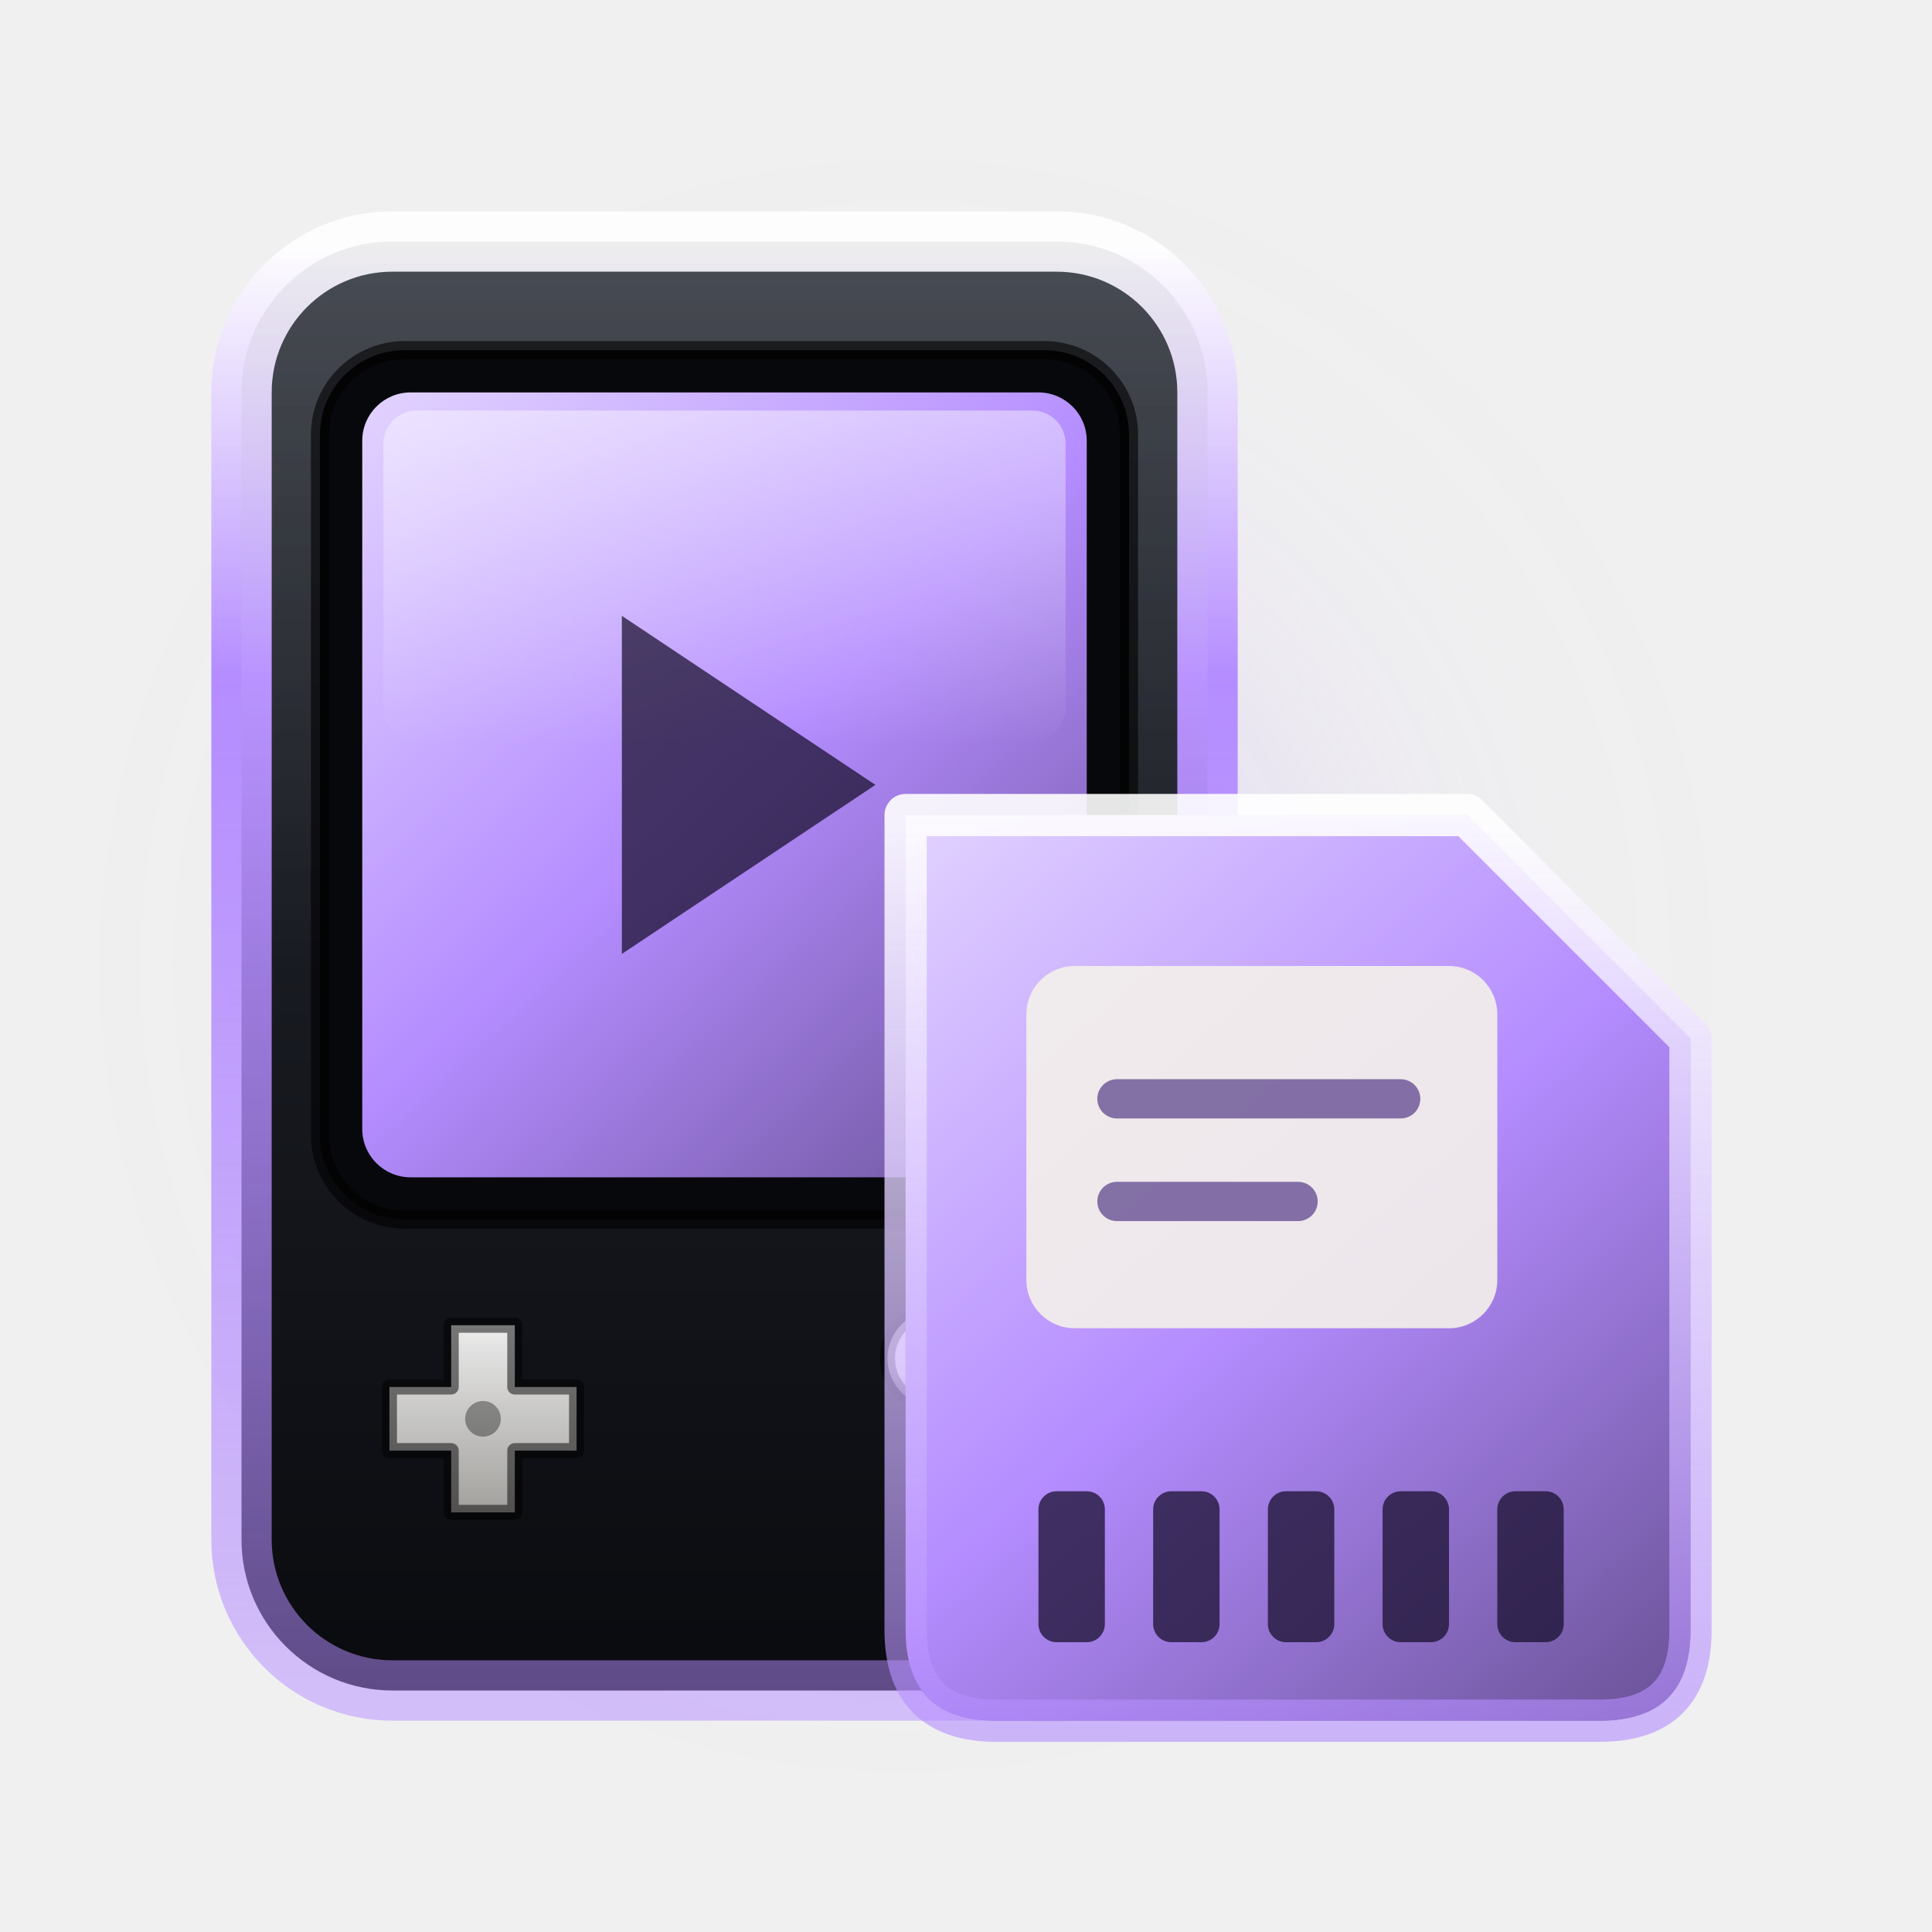
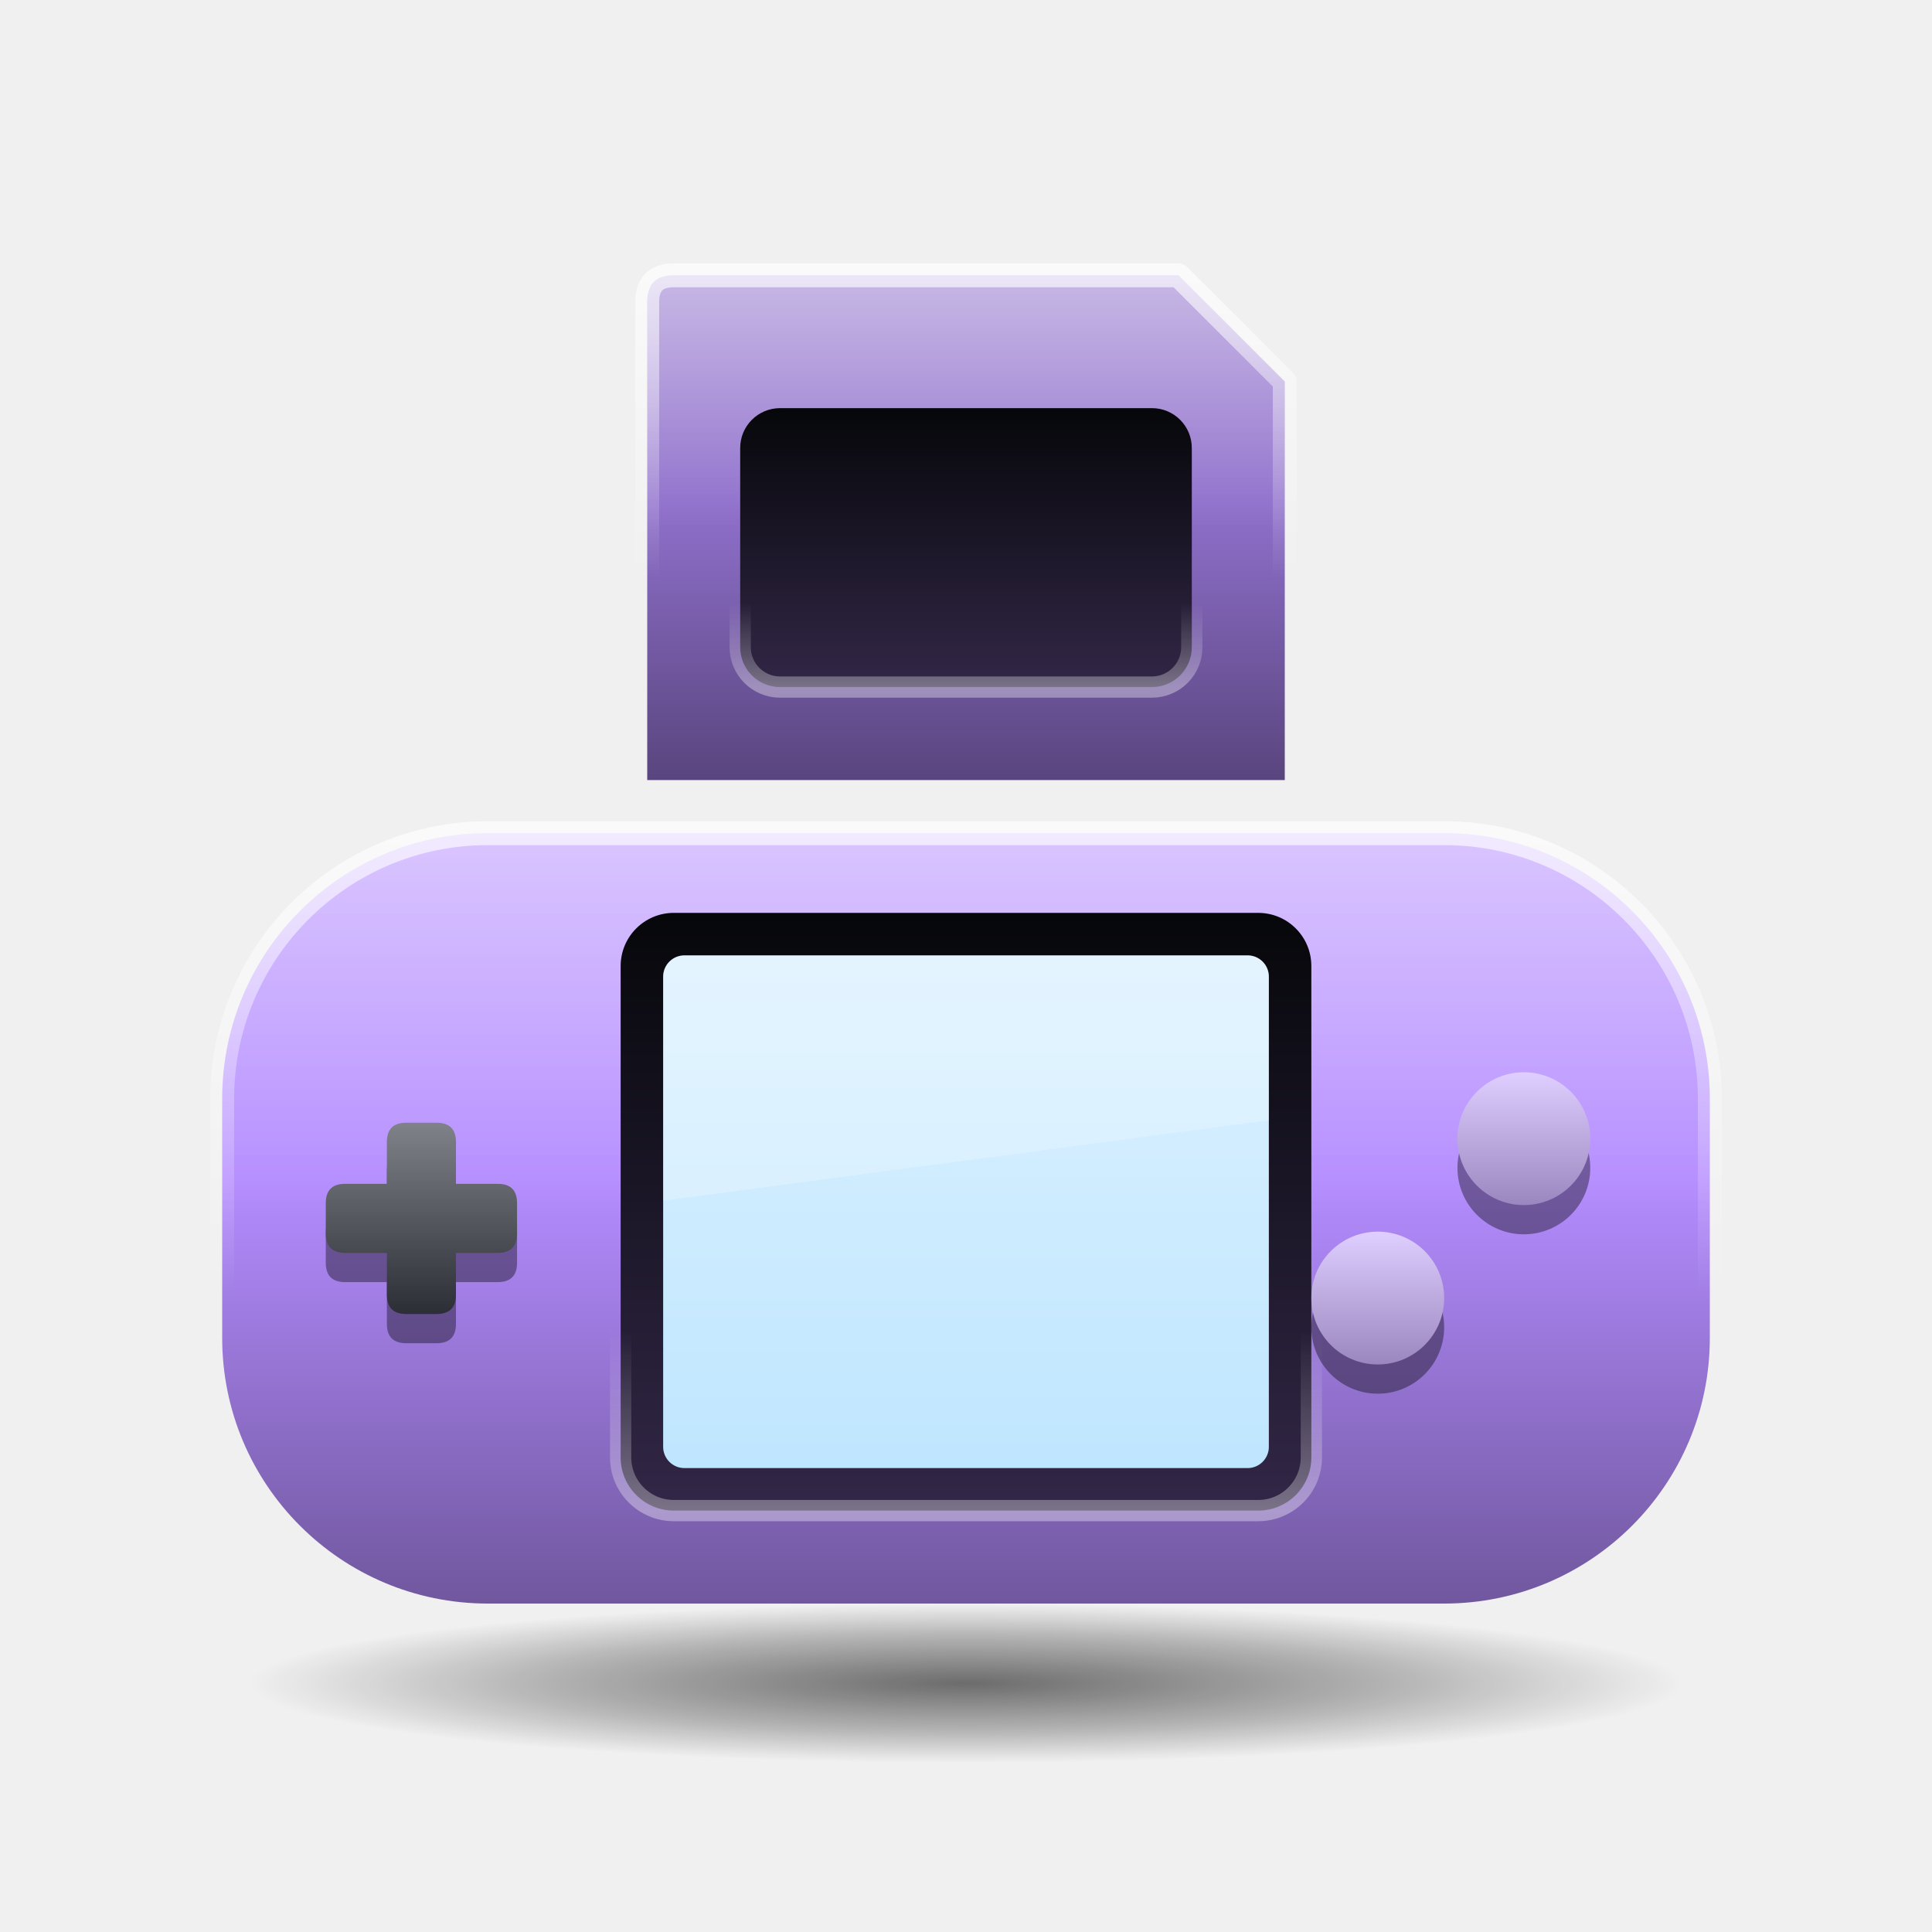
<svg xmlns="http://www.w3.org/2000/svg" width="64" height="64" viewBox="0 0 64 64">
  <defs>
-     <radialGradient id="g0" gradientUnits="userSpaceOnUse" cx="30" cy="32" r="32">
-       <stop offset="0" stop-color="#B48CFF" stop-opacity="0.3" />
-       <stop offset="0.1" stop-color="#B48CFF" stop-opacity="0.3" />
-       <stop offset="0.2" stop-color="#B48CFF" stop-opacity="0.251" />
-       <stop offset="0.3" stop-color="#B48CFF" stop-opacity="0.179" />
-       <stop offset="0.4" stop-color="#B48CFF" stop-opacity="0.11" />
-       <stop offset="0.5" stop-color="#B48CFF" stop-opacity="0.059" />
-       <stop offset="0.6" stop-color="#B48CFF" stop-opacity="0.026" />
-       <stop offset="0.7" stop-color="#B48CFF" stop-opacity="0.01" />
-       <stop offset="0.8" stop-color="#B48CFF" stop-opacity="0.003" />
-       <stop offset="0.9" stop-color="#B48CFF" stop-opacity="0" />
-       <stop offset="1" stop-color="#B48CFF" stop-opacity="0" />
+     <radialGradient id="g0" gradientUnits="userSpaceOnUse" cx="32" cy="59" r="27">
+       <stop offset="0" stop-color="#000000" stop-opacity="0.55" />
+       <stop offset="0.6" stop-color="#000000" stop-opacity="0.248" />
+       <stop offset="1" stop-color="#000000" stop-opacity="0" />
    </radialGradient>
-     <linearGradient id="g1" gradientUnits="userSpaceOnUse" x1="0" y1="8" x2="0" y2="56">
-       <stop offset="0" stop-color="#262A33" stop-opacity="1" />
-       <stop offset="1" stop-color="#0A0B0F" stop-opacity="1" />
+     <linearGradient id="g1" gradientUnits="userSpaceOnUse" x1="0" y1="6" x2="0" y2="25">
+       <stop offset="0" stop-color="#AF98DA" stop-opacity="1" />
+       <stop offset="0.45" stop-color="#9070CC" stop-opacity="1" />
+       <stop offset="1" stop-color="#59457E" stop-opacity="1" />
    </linearGradient>
-     <linearGradient id="g2" gradientUnits="userSpaceOnUse" x1="0" y1="8" x2="0" y2="56">
-       <stop offset="0" stop-color="#FFFFFF" stop-opacity="0.9" />
-       <stop offset="0.3" stop-color="#B48CFF" stop-opacity="1" />
-       <stop offset="1" stop-color="#B48CFF" stop-opacity="0.5" />
-     </linearGradient>
-     <linearGradient id="g3" gradientUnits="userSpaceOnUse" x1="0" y1="8" x2="0" y2="56">
-       <stop offset="0" stop-color="#FFFFFF" stop-opacity="0.16" />
-       <stop offset="0.5" stop-color="#FFFFFF" stop-opacity="0" />
-     </linearGradient>
-     <linearGradient id="g4" gradientUnits="userSpaceOnUse" x1="12" y1="13" x2="36" y2="39">
-       <stop offset="0" stop-color="#E2D3FF" stop-opacity="1" />
-       <stop offset="0.5" stop-color="#B48CFF" stop-opacity="1" />
-       <stop offset="1" stop-color="#685194" stop-opacity="1" />
-     </linearGradient>
-     <linearGradient id="g5" gradientUnits="userSpaceOnUse" x1="0" y1="13" x2="0" y2="24.7">
-       <stop offset="0" stop-color="#FFFFFF" stop-opacity="0.45" />
+     <linearGradient id="g2" gradientUnits="userSpaceOnUse" x1="0" y1="6" x2="0" y2="15.5">
+       <stop offset="0" stop-color="#FFFFFF" stop-opacity="0.3" />
      <stop offset="1" stop-color="#FFFFFF" stop-opacity="0" />
    </linearGradient>
-     <linearGradient id="g6" gradientUnits="userSpaceOnUse" x1="0" y1="43.9" x2="0" y2="50.1">
-       <stop offset="0" stop-color="#FFFFFF" stop-opacity="0.92" />
-       <stop offset="1" stop-color="#F4F1EA" stop-opacity="0.644" />
+     <linearGradient id="g3" gradientUnits="userSpaceOnUse" x1="0" y1="6" x2="0" y2="17.4">
+       <stop offset="0" stop-color="#FFFFFF" stop-opacity="0.65" />
+       <stop offset="1" stop-color="#FFFFFF" stop-opacity="0" />
    </linearGradient>
-     <radialGradient id="g7" gradientUnits="userSpaceOnUse" cx="30.44" cy="44.36" r="2.4">
-       <stop offset="0" stop-color="#FBFAF7" stop-opacity="1" />
-       <stop offset="0.55" stop-color="#F4F1EA" stop-opacity="1" />
-       <stop offset="1" stop-color="#8E8C88" stop-opacity="1" />
-     </radialGradient>
-     <radialGradient id="g8" gradientUnits="userSpaceOnUse" cx="34.04" cy="47.76" r="2.4">
-       <stop offset="0" stop-color="#FBFAF7" stop-opacity="1" />
-       <stop offset="0.55" stop-color="#F4F1EA" stop-opacity="1" />
-       <stop offset="1" stop-color="#8E8C88" stop-opacity="1" />
-     </radialGradient>
-     <linearGradient id="g9" gradientUnits="userSpaceOnUse" x1="30" y1="27" x2="56" y2="57">
-       <stop offset="0" stop-color="#E2D3FF" stop-opacity="1" />
-       <stop offset="0.5" stop-color="#B48CFF" stop-opacity="1" />
-       <stop offset="1" stop-color="#685194" stop-opacity="1" />
+     <linearGradient id="g4" gradientUnits="userSpaceOnUse" x1="0" y1="11" x2="0" y2="21.5">
+       <stop offset="0" stop-color="#06070A" stop-opacity="1" />
+       <stop offset="1" stop-color="#322747" stop-opacity="1" />
    </linearGradient>
-     <linearGradient id="g10" gradientUnits="userSpaceOnUse" x1="0" y1="27" x2="0" y2="57">
-       <stop offset="0" stop-color="#FFFFFF" stop-opacity="0.9" />
-       <stop offset="1" stop-color="#B48CFF" stop-opacity="0.6" />
+     <linearGradient id="g5" gradientUnits="userSpaceOnUse" x1="0" y1="11" x2="0" y2="21.5">
+       <stop offset="0" stop-color="#FFFFFF" stop-opacity="0" />
+       <stop offset="0.7" stop-color="#FFFFFF" stop-opacity="0" />
+       <stop offset="1" stop-color="#FFFFFF" stop-opacity="0.35" />
+     </linearGradient>
+     <linearGradient id="g6" gradientUnits="userSpaceOnUse" x1="0" y1="27" x2="0" y2="56">
+       <stop offset="0" stop-color="#C9ACFF" stop-opacity="1" />
+       <stop offset="0.45" stop-color="#B48CFF" stop-opacity="1" />
+       <stop offset="1" stop-color="#70579E" stop-opacity="1" />
+     </linearGradient>
+     <linearGradient id="g7" gradientUnits="userSpaceOnUse" x1="0" y1="27" x2="0" y2="41.5">
+       <stop offset="0" stop-color="#FFFFFF" stop-opacity="0.3" />
+       <stop offset="1" stop-color="#FFFFFF" stop-opacity="0" />
+     </linearGradient>
+     <linearGradient id="g8" gradientUnits="userSpaceOnUse" x1="0" y1="27" x2="0" y2="44.4">
+       <stop offset="0" stop-color="#FFFFFF" stop-opacity="0.65" />
+       <stop offset="1" stop-color="#FFFFFF" stop-opacity="0" />
+     </linearGradient>
+     <linearGradient id="g9" gradientUnits="userSpaceOnUse" x1="0" y1="30" x2="0" y2="52.5">
+       <stop offset="0" stop-color="#06070A" stop-opacity="1" />
+       <stop offset="1" stop-color="#322747" stop-opacity="1" />
+     </linearGradient>
+     <linearGradient id="g10" gradientUnits="userSpaceOnUse" x1="0" y1="30" x2="0" y2="52.5">
+       <stop offset="0" stop-color="#FFFFFF" stop-opacity="0" />
+       <stop offset="0.7" stop-color="#FFFFFF" stop-opacity="0" />
+       <stop offset="1" stop-color="#FFFFFF" stop-opacity="0.35" />
+     </linearGradient>
+     <linearGradient id="g11" gradientUnits="userSpaceOnUse" x1="0" y1="31.6" x2="0" y2="50.9">
+       <stop offset="0" stop-color="#DCF1FF" stop-opacity="1" />
+       <stop offset="1" stop-color="#BFE6FF" stop-opacity="1" />
+     </linearGradient>
+     <clipPath id="c12">
+       <path d="M21.4,31.6H42.6A0.8,0.8 0 0 1 43.4,32.4V50.1A0.8,0.8 0 0 1 42.6,50.9H21.4A0.8,0.8 0 0 1 20.6,50.1V32.4A0.8,0.8 0 0 1 21.4,31.6Z" />
+     </clipPath>
+     <linearGradient id="g13" gradientUnits="userSpaceOnUse" x1="0" y1="37.9" x2="0" y2="45.1">
+       <stop offset="0" stop-color="#7F8288" stop-opacity="1" />
+       <stop offset="1" stop-color="#2C2E36" stop-opacity="1" />
+     </linearGradient>
+     <linearGradient id="g14" gradientUnits="userSpaceOnUse" x1="0" y1="36" x2="0" y2="41">
+       <stop offset="0" stop-color="#DFCEFF" stop-opacity="1" />
+       <stop offset="1" stop-color="#9A87BF" stop-opacity="1" />
+     </linearGradient>
+     <linearGradient id="g15" gradientUnits="userSpaceOnUse" x1="0" y1="42" x2="0" y2="47">
+       <stop offset="0" stop-color="#DFCEFF" stop-opacity="1" />
+       <stop offset="1" stop-color="#9A87BF" stop-opacity="1" />
    </linearGradient>
  </defs>
-   <path d="M-2,32A32,32 0 1 1 62,32A32,32 0 1 1 -2,32Z" fill="url(#g0)" />
-   <path d="M13,8H35A5,5 0 0 1 40,13V51A5,5 0 0 1 35,56H13A5,5 0 0 1 8,51V13A5,5 0 0 1 13,8Z" fill="url(#g1)" stroke="url(#g2)" stroke-width="2" stroke-linecap="round" stroke-linejoin="round" />
-   <path d="M13,8H35A5,5 0 0 1 40,13V51A5,5 0 0 1 35,56H13A5,5 0 0 1 8,51V13A5,5 0 0 1 13,8Z" fill="url(#g3)" />
-   <path d="M13.4,11.6H34.6A2.8,2.8 0 0 1 37.4,14.4V37.6A2.8,2.8 0 0 1 34.6,40.4H13.4A2.8,2.8 0 0 1 10.6,37.6V14.4A2.8,2.8 0 0 1 13.4,11.6Z" fill="#07080B" stroke="#000000" stroke-width="0.6" stroke-linecap="round" stroke-linejoin="round" stroke-opacity="0.6" />
-   <path d="M13.6,13H34.4A1.6,1.6 0 0 1 36,14.6V37.4A1.6,1.6 0 0 1 34.4,39H13.6A1.6,1.6 0 0 1 12,37.4V14.6A1.6,1.6 0 0 1 13.6,13Z" fill="url(#g4)" />
-   <path d="M13.8,13.6H34.2A1.1,1.1 0 0 1 35.3,14.7V23.42A1.1,1.1 0 0 1 34.2,24.52H13.8A1.1,1.1 0 0 1 12.7,23.42V14.7A1.1,1.1 0 0 1 13.8,13.6Z" fill="url(#g5)" />
-   <path d="M20.6,20.4 L29,26 L20.6,31.6Z" fill="#120A24" fill-opacity="0.7" />
-   <path d="M14.946,43.9H17.054V45.946H19.1V48.054H17.054V50.1H14.946V48.054H12.9V45.946H14.946Z" fill="url(#g6)" stroke="#000000" stroke-width="0.5" stroke-linecap="round" stroke-linejoin="round" stroke-opacity="0.5" />
-   <path d="M15.41,47A0.59,0.59 0 1 1 16.59,47A0.59,0.59 0 1 1 15.41,47Z" fill="#000000" fill-opacity="0.35" />
-   <path d="M29.4,45A1.6,1.6 0 1 1 32.6,45A1.6,1.6 0 1 1 29.4,45Z" fill="url(#g7)" stroke="#000000" stroke-width="0.5" stroke-linecap="round" stroke-linejoin="round" stroke-opacity="0.45" />
-   <path d="M30.008,44.44A0.512,0.512 0 1 1 31.032,44.44A0.512,0.512 0 1 1 30.008,44.44Z" fill="#FFFFFF" fill-opacity="0.55" />
-   <path d="M33,48.4A1.6,1.6 0 1 1 36.2,48.4A1.6,1.6 0 1 1 33,48.4Z" fill="url(#g8)" stroke="#000000" stroke-width="0.5" stroke-linecap="round" stroke-linejoin="round" stroke-opacity="0.45" />
-   <path d="M33.608,47.84A0.512,0.512 0 1 1 34.632,47.84A0.512,0.512 0 1 1 33.608,47.84Z" fill="#FFFFFF" fill-opacity="0.55" />
-   <path d="M30,27 H48.6 L56,34.4 V54 Q56,57 53,57 H33 Q30,57 30,54 Z" fill="#000000" fill-opacity="0.55" />
-   <path d="M30,27 H48.6 L56,34.4 V54 Q56,57 53,57 H33 Q30,57 30,54 Z" fill="url(#g9)" stroke="url(#g10)" stroke-width="1.4" stroke-linecap="round" stroke-linejoin="round" />
-   <path d="M35.6,32H48A1.6,1.6 0 0 1 49.6,33.6V42.4A1.6,1.6 0 0 1 48,44H35.6A1.6,1.6 0 0 1 34,42.4V33.6A1.6,1.6 0 0 1 35.6,32Z" fill="#F4F1EA" fill-opacity="0.9" />
-   <path d="M37,36.4 H46.4 M37,39.8 H43" fill="none" stroke="#685194" stroke-width="1.3" stroke-linecap="round" stroke-linejoin="round" stroke-opacity="0.8" />
-   <path d="M35,49.4H36A0.6,0.6 0 0 1 36.6,50V53.8A0.6,0.6 0 0 1 36,54.4H35A0.6,0.6 0 0 1 34.4,53.8V50A0.6,0.6 0 0 1 35,49.4Z" fill="#1A1030" fill-opacity="0.75" />
-   <path d="M38.8,49.4H39.8A0.6,0.6 0 0 1 40.4,50V53.8A0.6,0.6 0 0 1 39.8,54.4H38.8A0.6,0.6 0 0 1 38.2,53.8V50A0.6,0.6 0 0 1 38.8,49.4Z" fill="#1A1030" fill-opacity="0.75" />
-   <path d="M42.6,49.4H43.6A0.6,0.6 0 0 1 44.2,50V53.8A0.6,0.6 0 0 1 43.6,54.4H42.6A0.6,0.6 0 0 1 42,53.8V50A0.6,0.6 0 0 1 42.6,49.4Z" fill="#1A1030" fill-opacity="0.75" />
-   <path d="M46.4,49.4H47.4A0.6,0.6 0 0 1 48,50V53.8A0.6,0.6 0 0 1 47.4,54.4H46.4A0.6,0.6 0 0 1 45.8,53.8V50A0.6,0.6 0 0 1 46.4,49.4Z" fill="#1A1030" fill-opacity="0.75" />
-   <path d="M50.2,49.4H51.2A0.6,0.6 0 0 1 51.8,50V53.8A0.6,0.6 0 0 1 51.2,54.4H50.2A0.6,0.6 0 0 1 49.6,53.8V50A0.6,0.6 0 0 1 50.2,49.4Z" fill="#1A1030" fill-opacity="0.75" />
+   <g transform="translate(32 32) scale(0.88 0.88) translate(-32 -32)">
+     <g transform="translate(32 59) scale(1 0.111) translate(-32 -59)">
+       <path d="M5,59A27,27 0 1 1 59,59A27,27 0 1 1 5,59Z" fill="url(#g0)" />
+     </g>
+     <path d="M21,6 H40 L44,10 V25 H20 V7 Q20,6 21,6 Z" fill="url(#g1)" />
+     <path d="M21,6 H40 L44,10 V25 H20 V7 Q20,6 21,6 Z" fill="url(#g2)" />
+     <path d="M21,6 H40 L44,10 V25 H20 V7 Q20,6 21,6 Z" fill="none" stroke="url(#g3)" stroke-width="0.9" stroke-linecap="round" stroke-linejoin="round" />
+     <path d="M25,11H39A1.5,1.5 0 0 1 40.5,12.5V20A1.5,1.5 0 0 1 39,21.5H25A1.5,1.5 0 0 1 23.5,20V12.5A1.5,1.5 0 0 1 25,11Z" fill="url(#g4)" />
+     <path d="M25,11H39A1.5,1.5 0 0 1 40.5,12.5V20A1.5,1.5 0 0 1 39,21.5H25A1.5,1.5 0 0 1 23.5,20V12.5A1.5,1.5 0 0 1 25,11Z" fill="none" stroke="url(#g5)" stroke-width="0.8" stroke-linecap="round" stroke-linejoin="round" />
+     <path d="M14,27H50A10,10 0 0 1 60,37V46A10,10 0 0 1 50,56H14A10,10 0 0 1 4,46V37A10,10 0 0 1 14,27Z" fill="url(#g6)" />
+     <path d="M14,27H50A10,10 0 0 1 60,37V46A10,10 0 0 1 50,56H14A10,10 0 0 1 4,46V37A10,10 0 0 1 14,27Z" fill="url(#g7)" />
+     <path d="M14,27H50A10,10 0 0 1 60,37V46A10,10 0 0 1 50,56H14A10,10 0 0 1 4,46V37A10,10 0 0 1 14,27Z" fill="none" stroke="url(#g8)" stroke-width="0.9" stroke-linecap="round" stroke-linejoin="round" />
+     <path d="M21,30H43A2,2 0 0 1 45,32V50.5A2,2 0 0 1 43,52.5H21A2,2 0 0 1 19,50.5V32A2,2 0 0 1 21,30Z" fill="url(#g9)" />
+     <path d="M21,30H43A2,2 0 0 1 45,32V50.5A2,2 0 0 1 43,52.5H21A2,2 0 0 1 19,50.5V32A2,2 0 0 1 21,30Z" fill="none" stroke="url(#g10)" stroke-width="0.8" stroke-linecap="round" stroke-linejoin="round" />
+     <path d="M21.4,31.6H42.6A0.8,0.8 0 0 1 43.4,32.4V50.1A0.8,0.8 0 0 1 42.6,50.9H21.4A0.8,0.8 0 0 1 20.6,50.1V32.4A0.8,0.8 0 0 1 21.4,31.6Z" fill="url(#g11)" />
+     <g transform="translate(0 0) translate(0 0)">
+       <g clip-path="url(#c12)">
+         <path d="M0,31.6 H64 V35.074 L0,43.566 Z" fill="#FFFFFF" fill-opacity="0.22" />
+       </g>
+     </g>
+     <path d="M10.2,39.728Q10.2,39 10.928,39L12.072,39Q12.8,39 12.8,39.728L12.8,41.3L14.372,41.3Q15.1,41.3 15.1,42.028L15.1,43.172Q15.1,43.9 14.372,43.9L12.8,43.9L12.8,45.472Q12.8,46.2 12.072,46.2L10.928,46.2Q10.2,46.2 10.2,45.472L10.2,43.9L8.628,43.9Q7.9,43.9 7.9,43.172L7.9,42.028Q7.9,41.3 8.628,41.3L10.2,41.3Z" fill="#000000" fill-opacity="0.38" />
+     <path d="M10.2,38.628 Q10.2,37.9 10.928,37.9 H12.072 Q12.8,37.9 12.8,38.628 V40.2 H14.372 Q15.1,40.2 15.1,40.928 V42.072 Q15.1,42.8 14.372,42.8 H12.8 V44.372 Q12.8,45.1 12.072,45.1 H10.928 Q10.2,45.1 10.2,44.372 V42.8 H8.628 Q7.9,42.8 7.9,42.072 V40.928 Q7.9,40.2 8.628,40.2 H10.2 Z" fill="url(#g13)" />
+     <path d="M50.5,39.6A2.5,2.5 0 1 1 55.5,39.6A2.5,2.5 0 1 1 50.5,39.6Z" fill="#000000" fill-opacity="0.38" />
+     <path d="M50.5,38.5A2.5,2.5 0 1 1 55.5,38.5A2.5,2.5 0 1 1 50.5,38.5Z" fill="url(#g14)" />
+     <path d="M45,45.6A2.5,2.5 0 1 1 50,45.6A2.5,2.5 0 1 1 45,45.6Z" fill="#000000" fill-opacity="0.38" />
+     <path d="M45,44.5A2.5,2.5 0 1 1 50,44.5A2.5,2.5 0 1 1 45,44.5Z" fill="url(#g15)" />
+   </g>
</svg>
